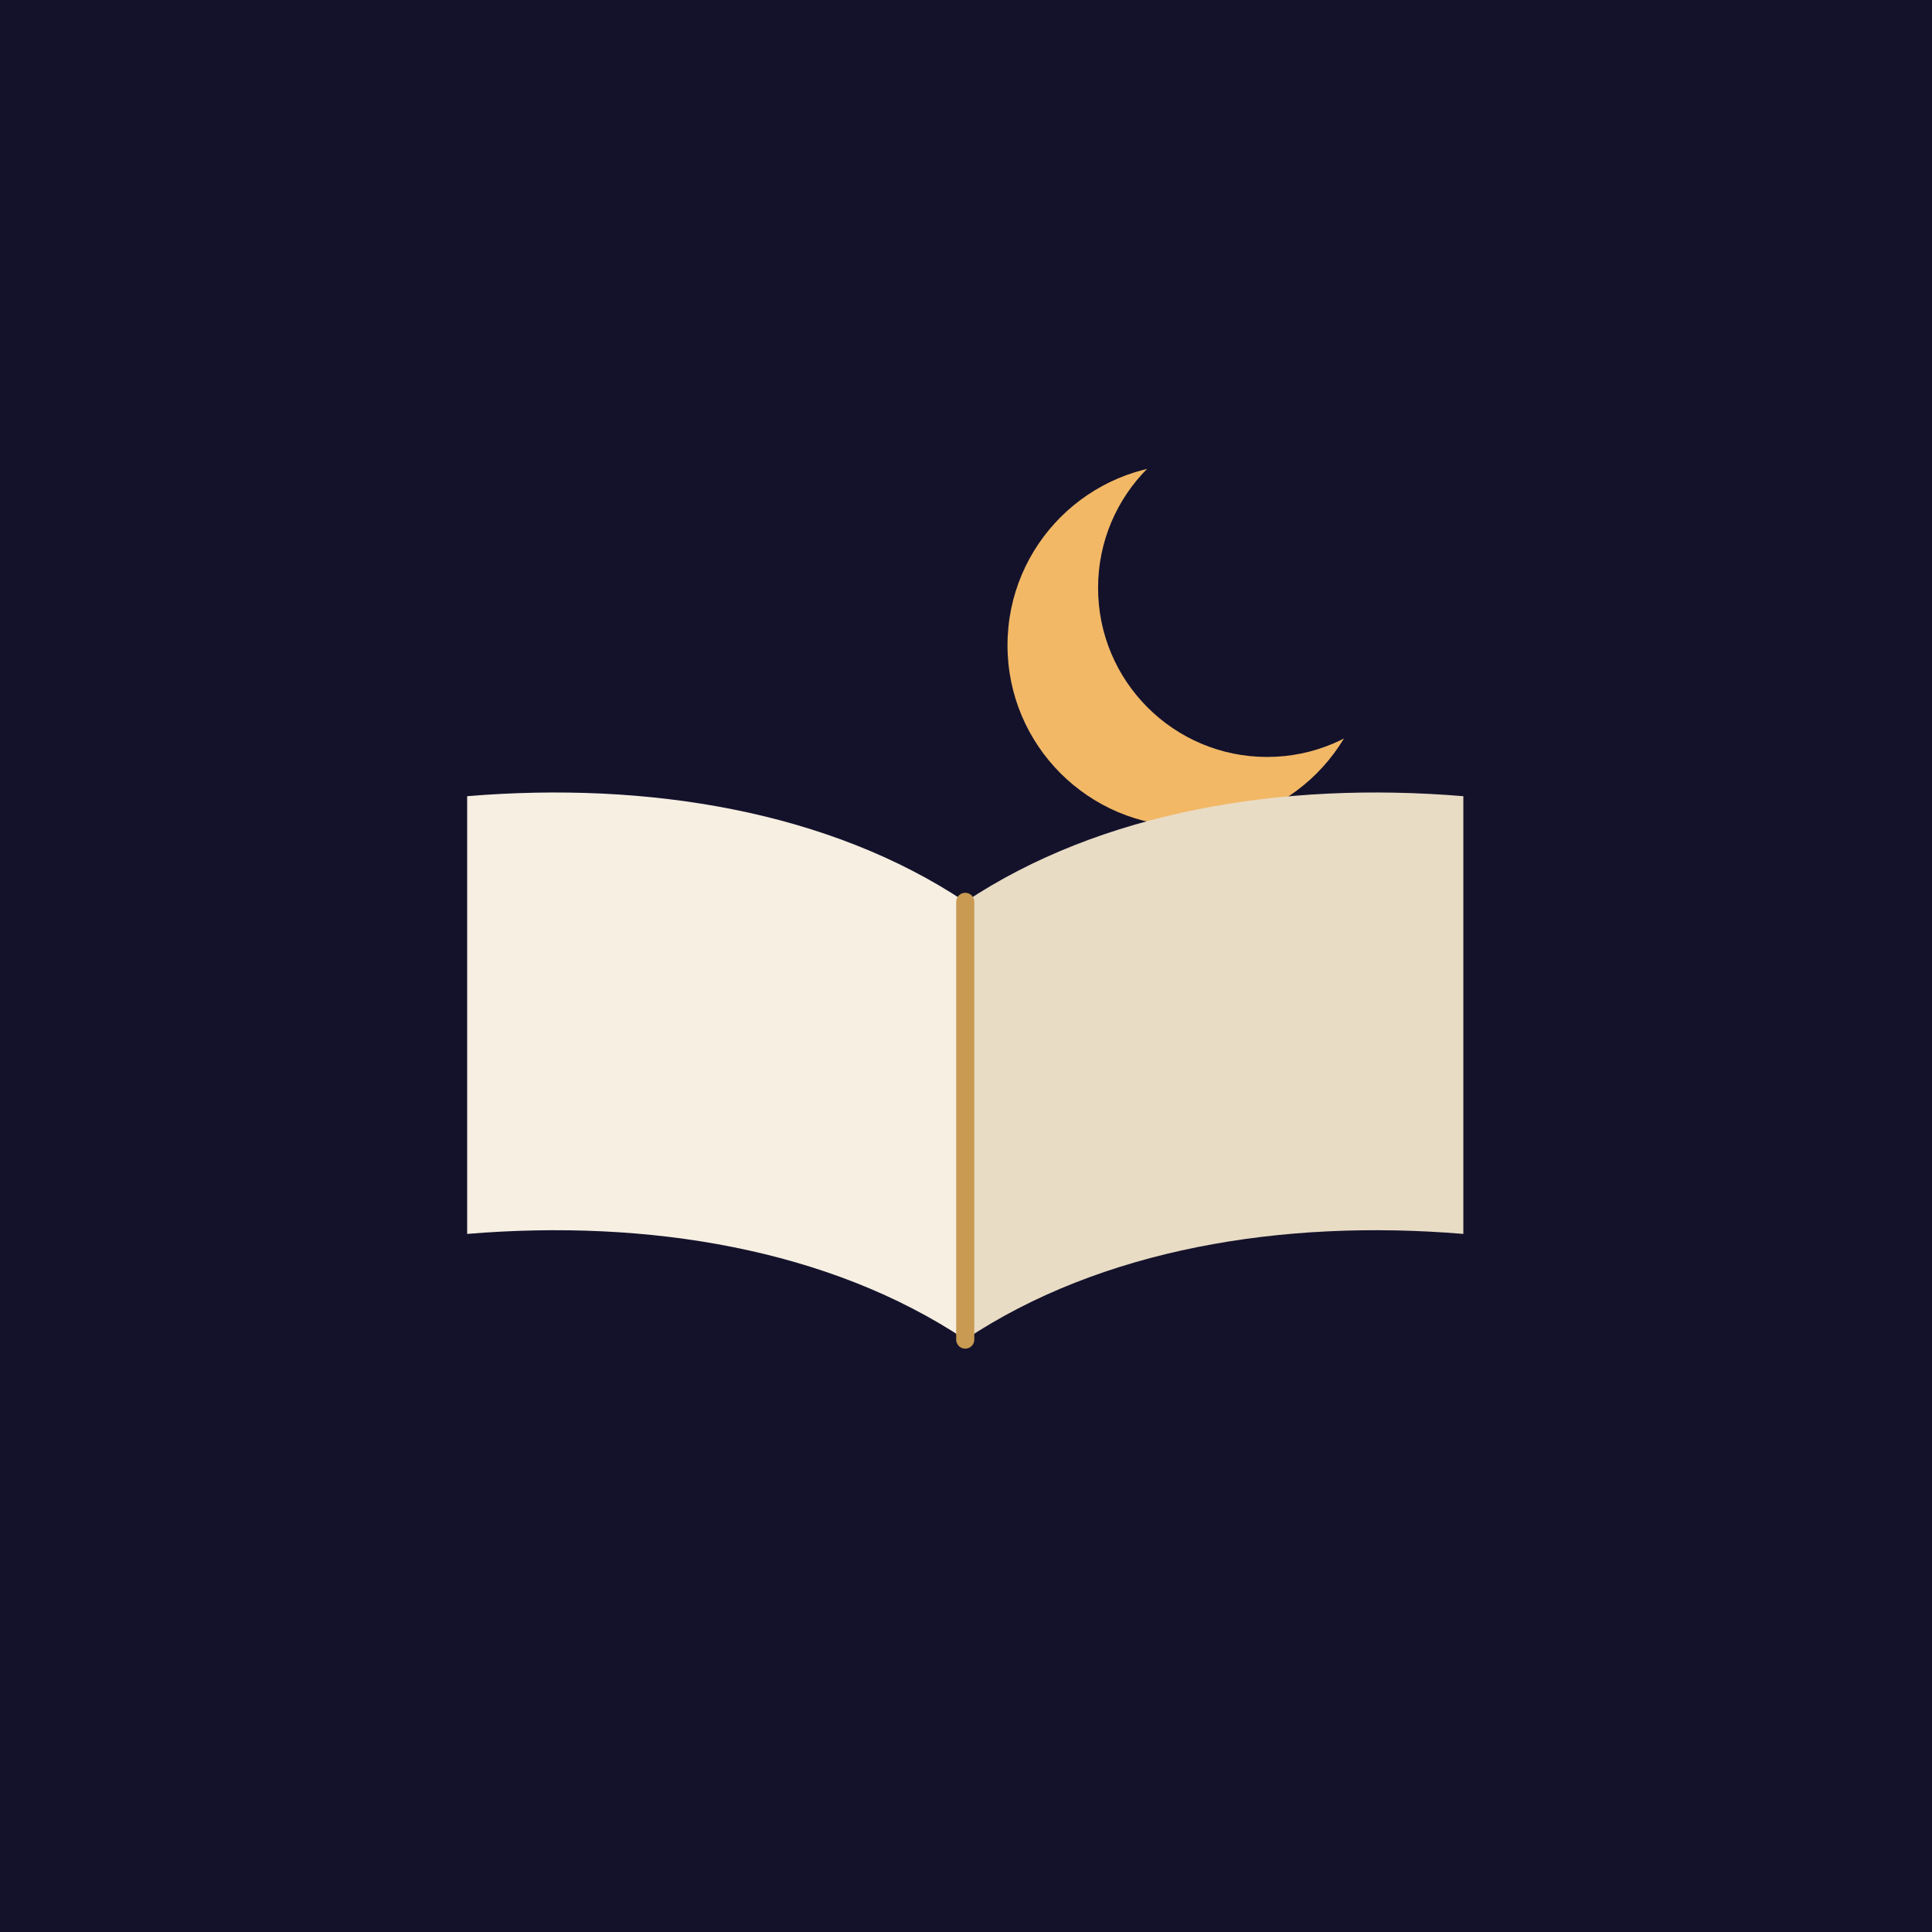
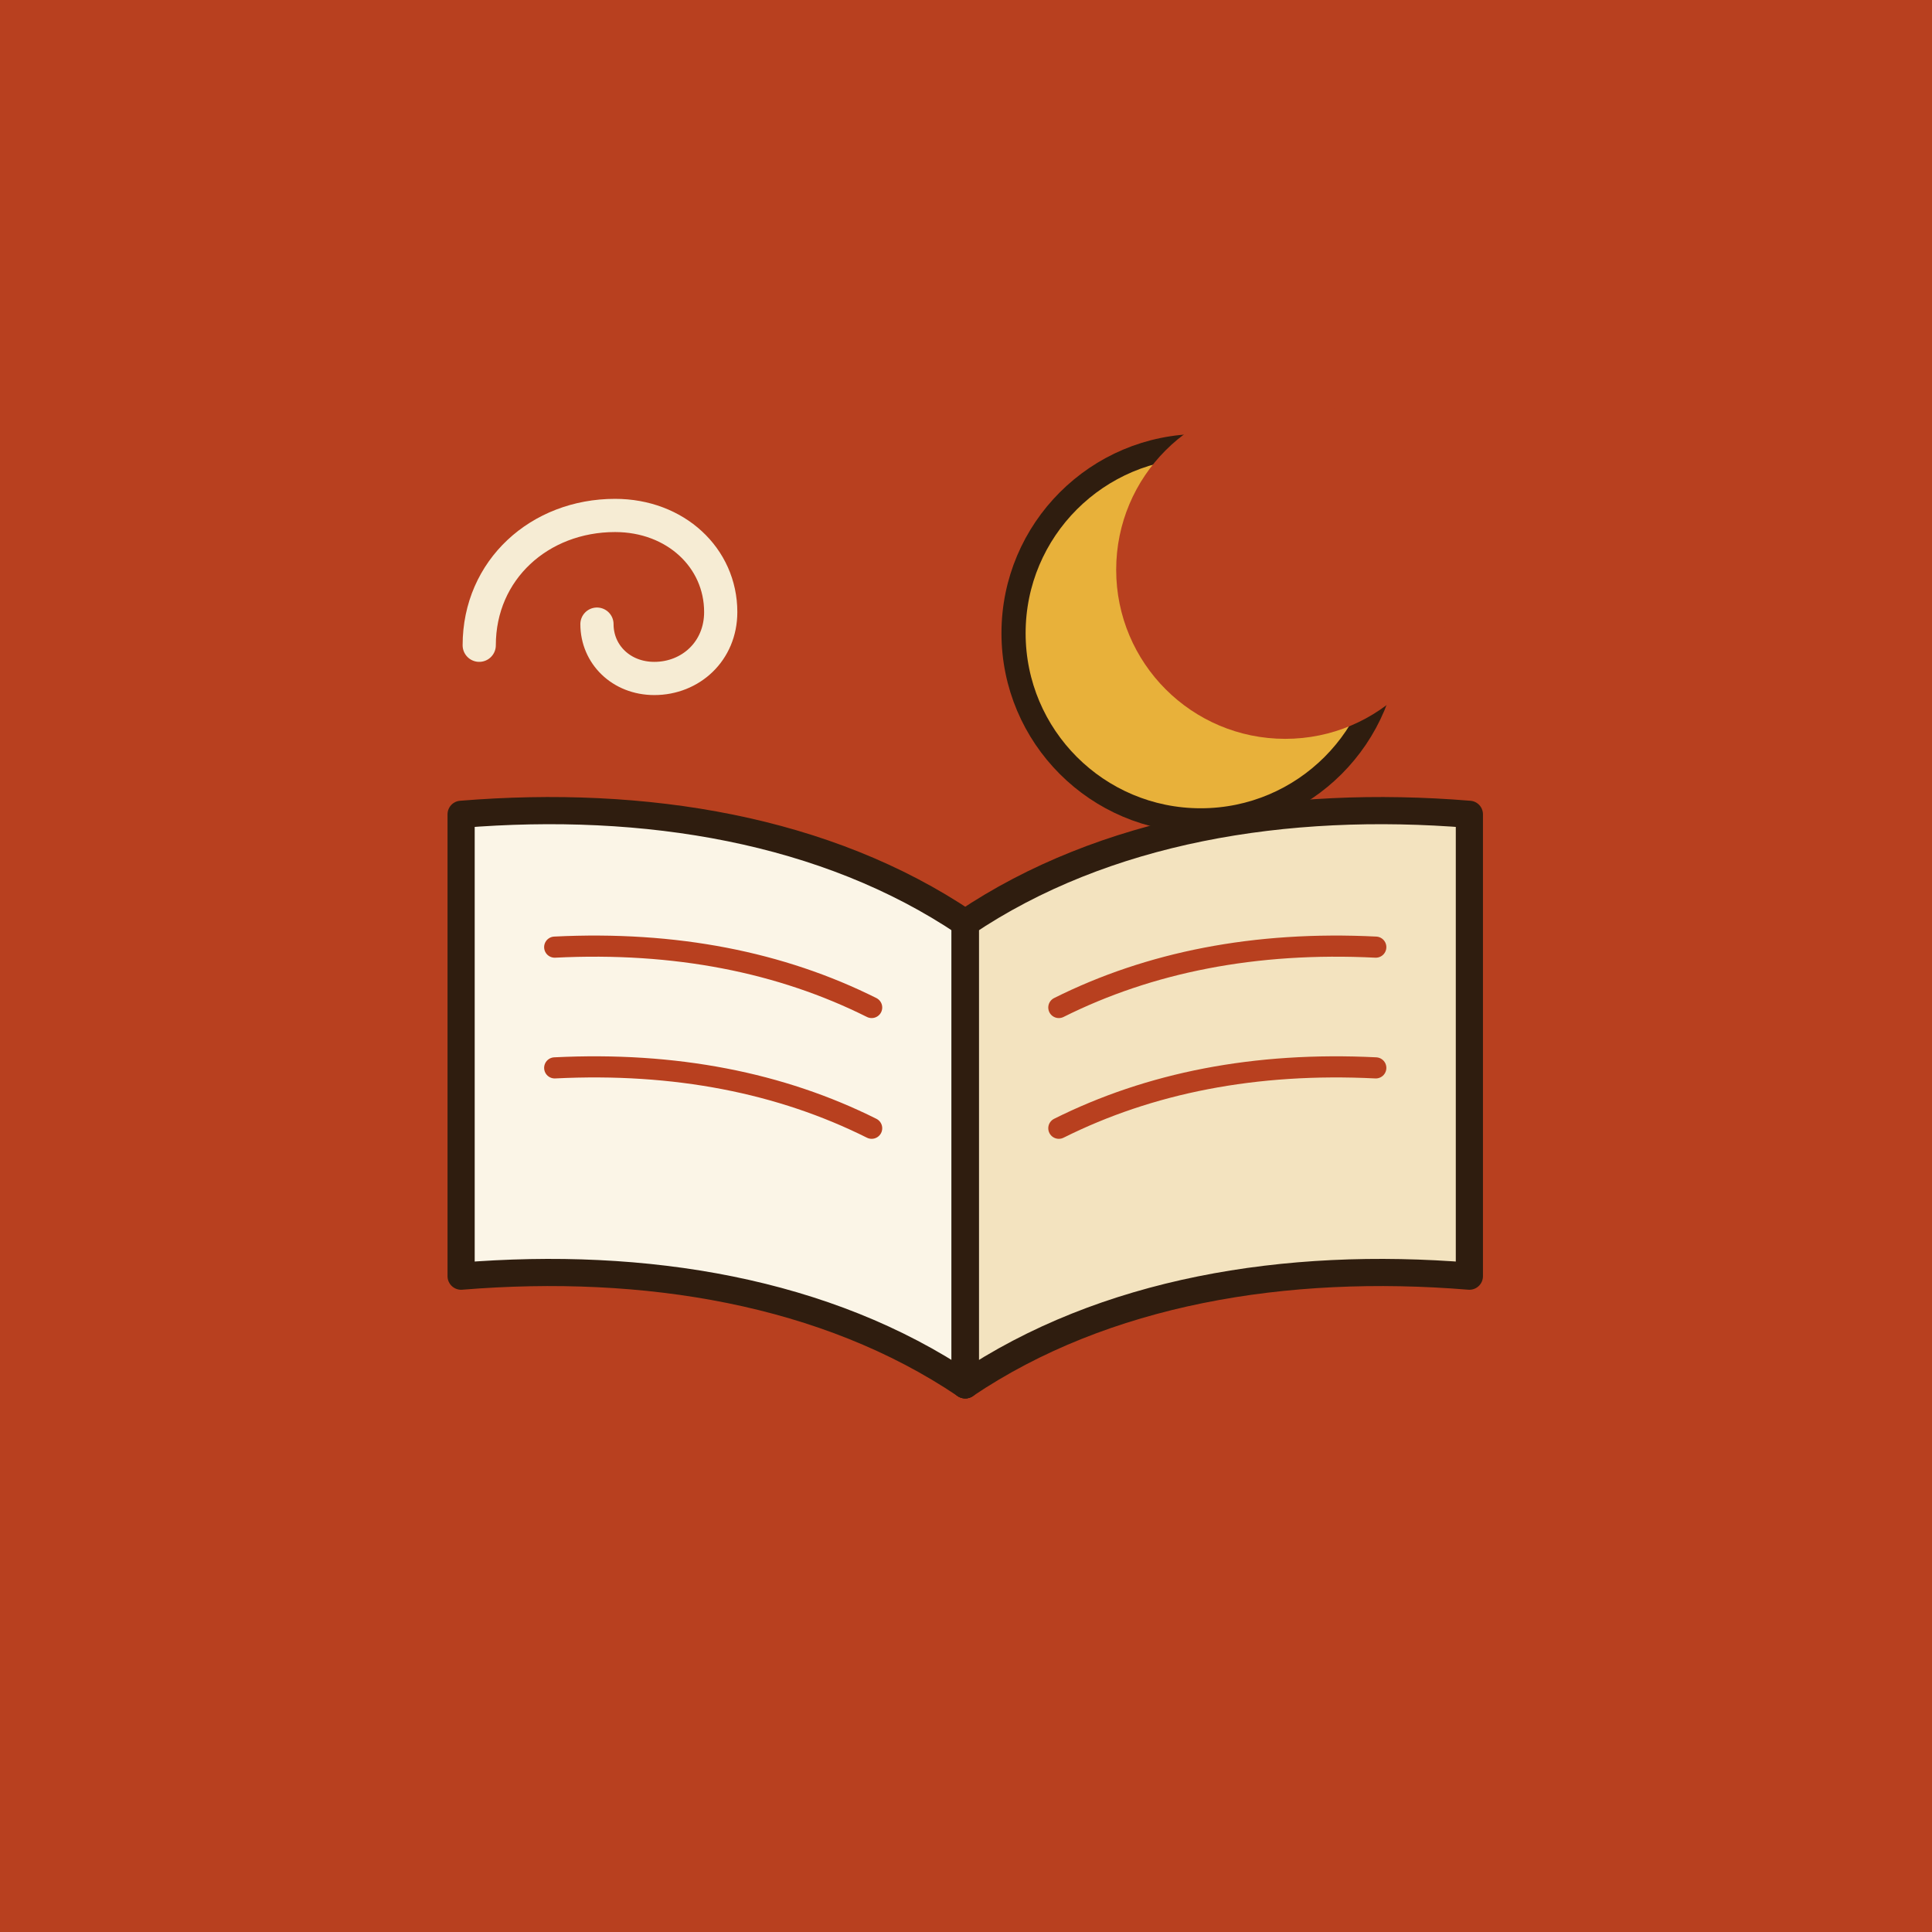
<svg xmlns="http://www.w3.org/2000/svg" viewBox="0 0 1024 1024">
-   <rect width="1024" height="1024" fill="#14122b" />
+   <rect width="1024" height="1024" fill="#b8401f" />
  <g transform="translate(102 102) scale(0.8)">
-     <circle cx="660" cy="300" r="120" fill="#f2b866" />
-     <circle cx="712" cy="262" r="112" fill="#14122b" />
-     <path d="M512 760c-90-60-210-80-330-70V400c120-10 240 10 330 70z" fill="#f6efe2" />
-     <path d="M512 760c90-60 210-80 330-70V400c-120-10-240 10-330 70z" fill="#e9dcc5" />
-     <path d="M512 470v290" stroke="#c99a52" stroke-width="12" stroke-linecap="round" />
+     <circle cx="668" cy="292" r="124" fill="#e8b13a" stroke="#2f1d0f" stroke-width="16" />
+     <circle cx="724" cy="250" r="112" fill="#b8401f" />
+     <path d="M190 300c0-50 40-86 90-86c40 0 70 28 70 64c0 26-20 44-44 44c-22 0-38-16-38-36" fill="none" stroke="#f6ecd4" stroke-width="22" stroke-linecap="round" />
+     <path d="M512 790c-92-62-212-82-334-72V412c122-10 242 10 334 72z" fill="#fbf5e7" stroke="#2f1d0f" stroke-width="18" stroke-linejoin="round" />
+     <path d="M512 790c92-62 212-82 334-72V412c-122-10-242 10-334 72z" fill="#f3e3bf" stroke="#2f1d0f" stroke-width="18" stroke-linejoin="round" />
+     <path d="M512 484v306" stroke="#2f1d0f" stroke-width="18" stroke-linecap="round" />
+     <path d="M240 500c80-4 150 10 210 40M240 580c80-4 150 10 210 40M574 540c60-30 130-44 210-40M574 620c60-30 130-44 210-40" fill="none" stroke="#b8401f" stroke-width="14" stroke-linecap="round" />
  </g>
</svg>
